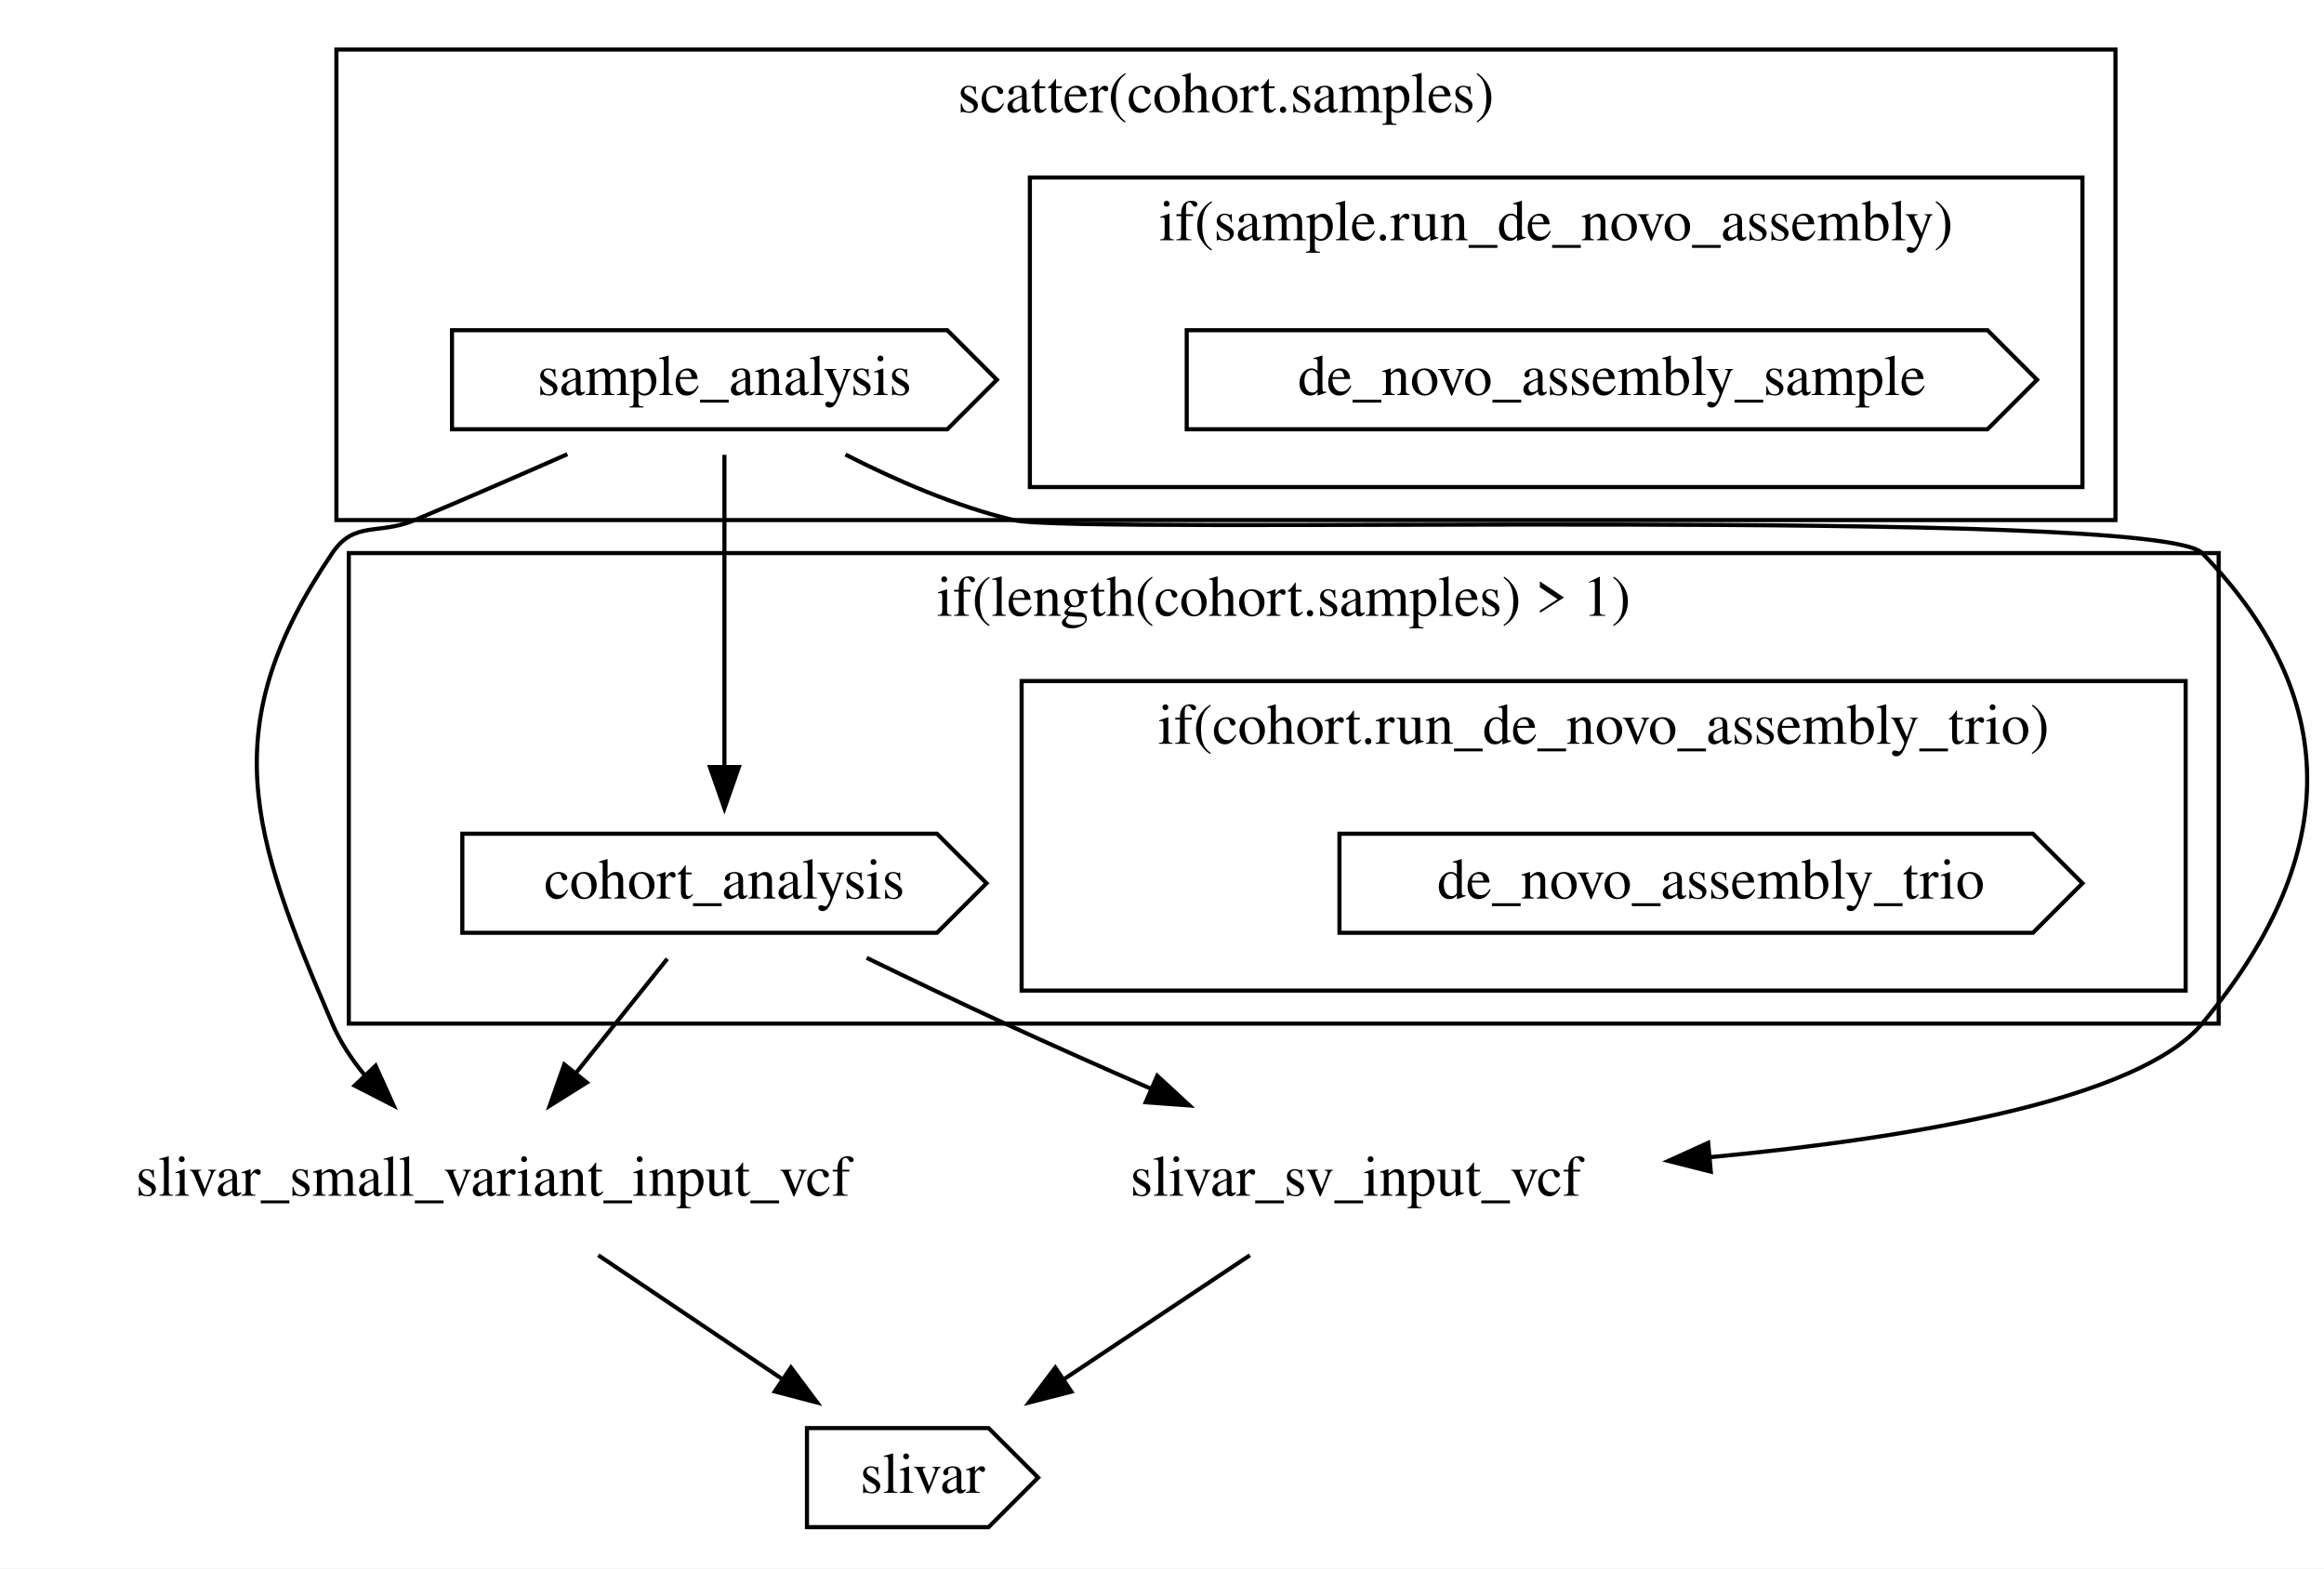
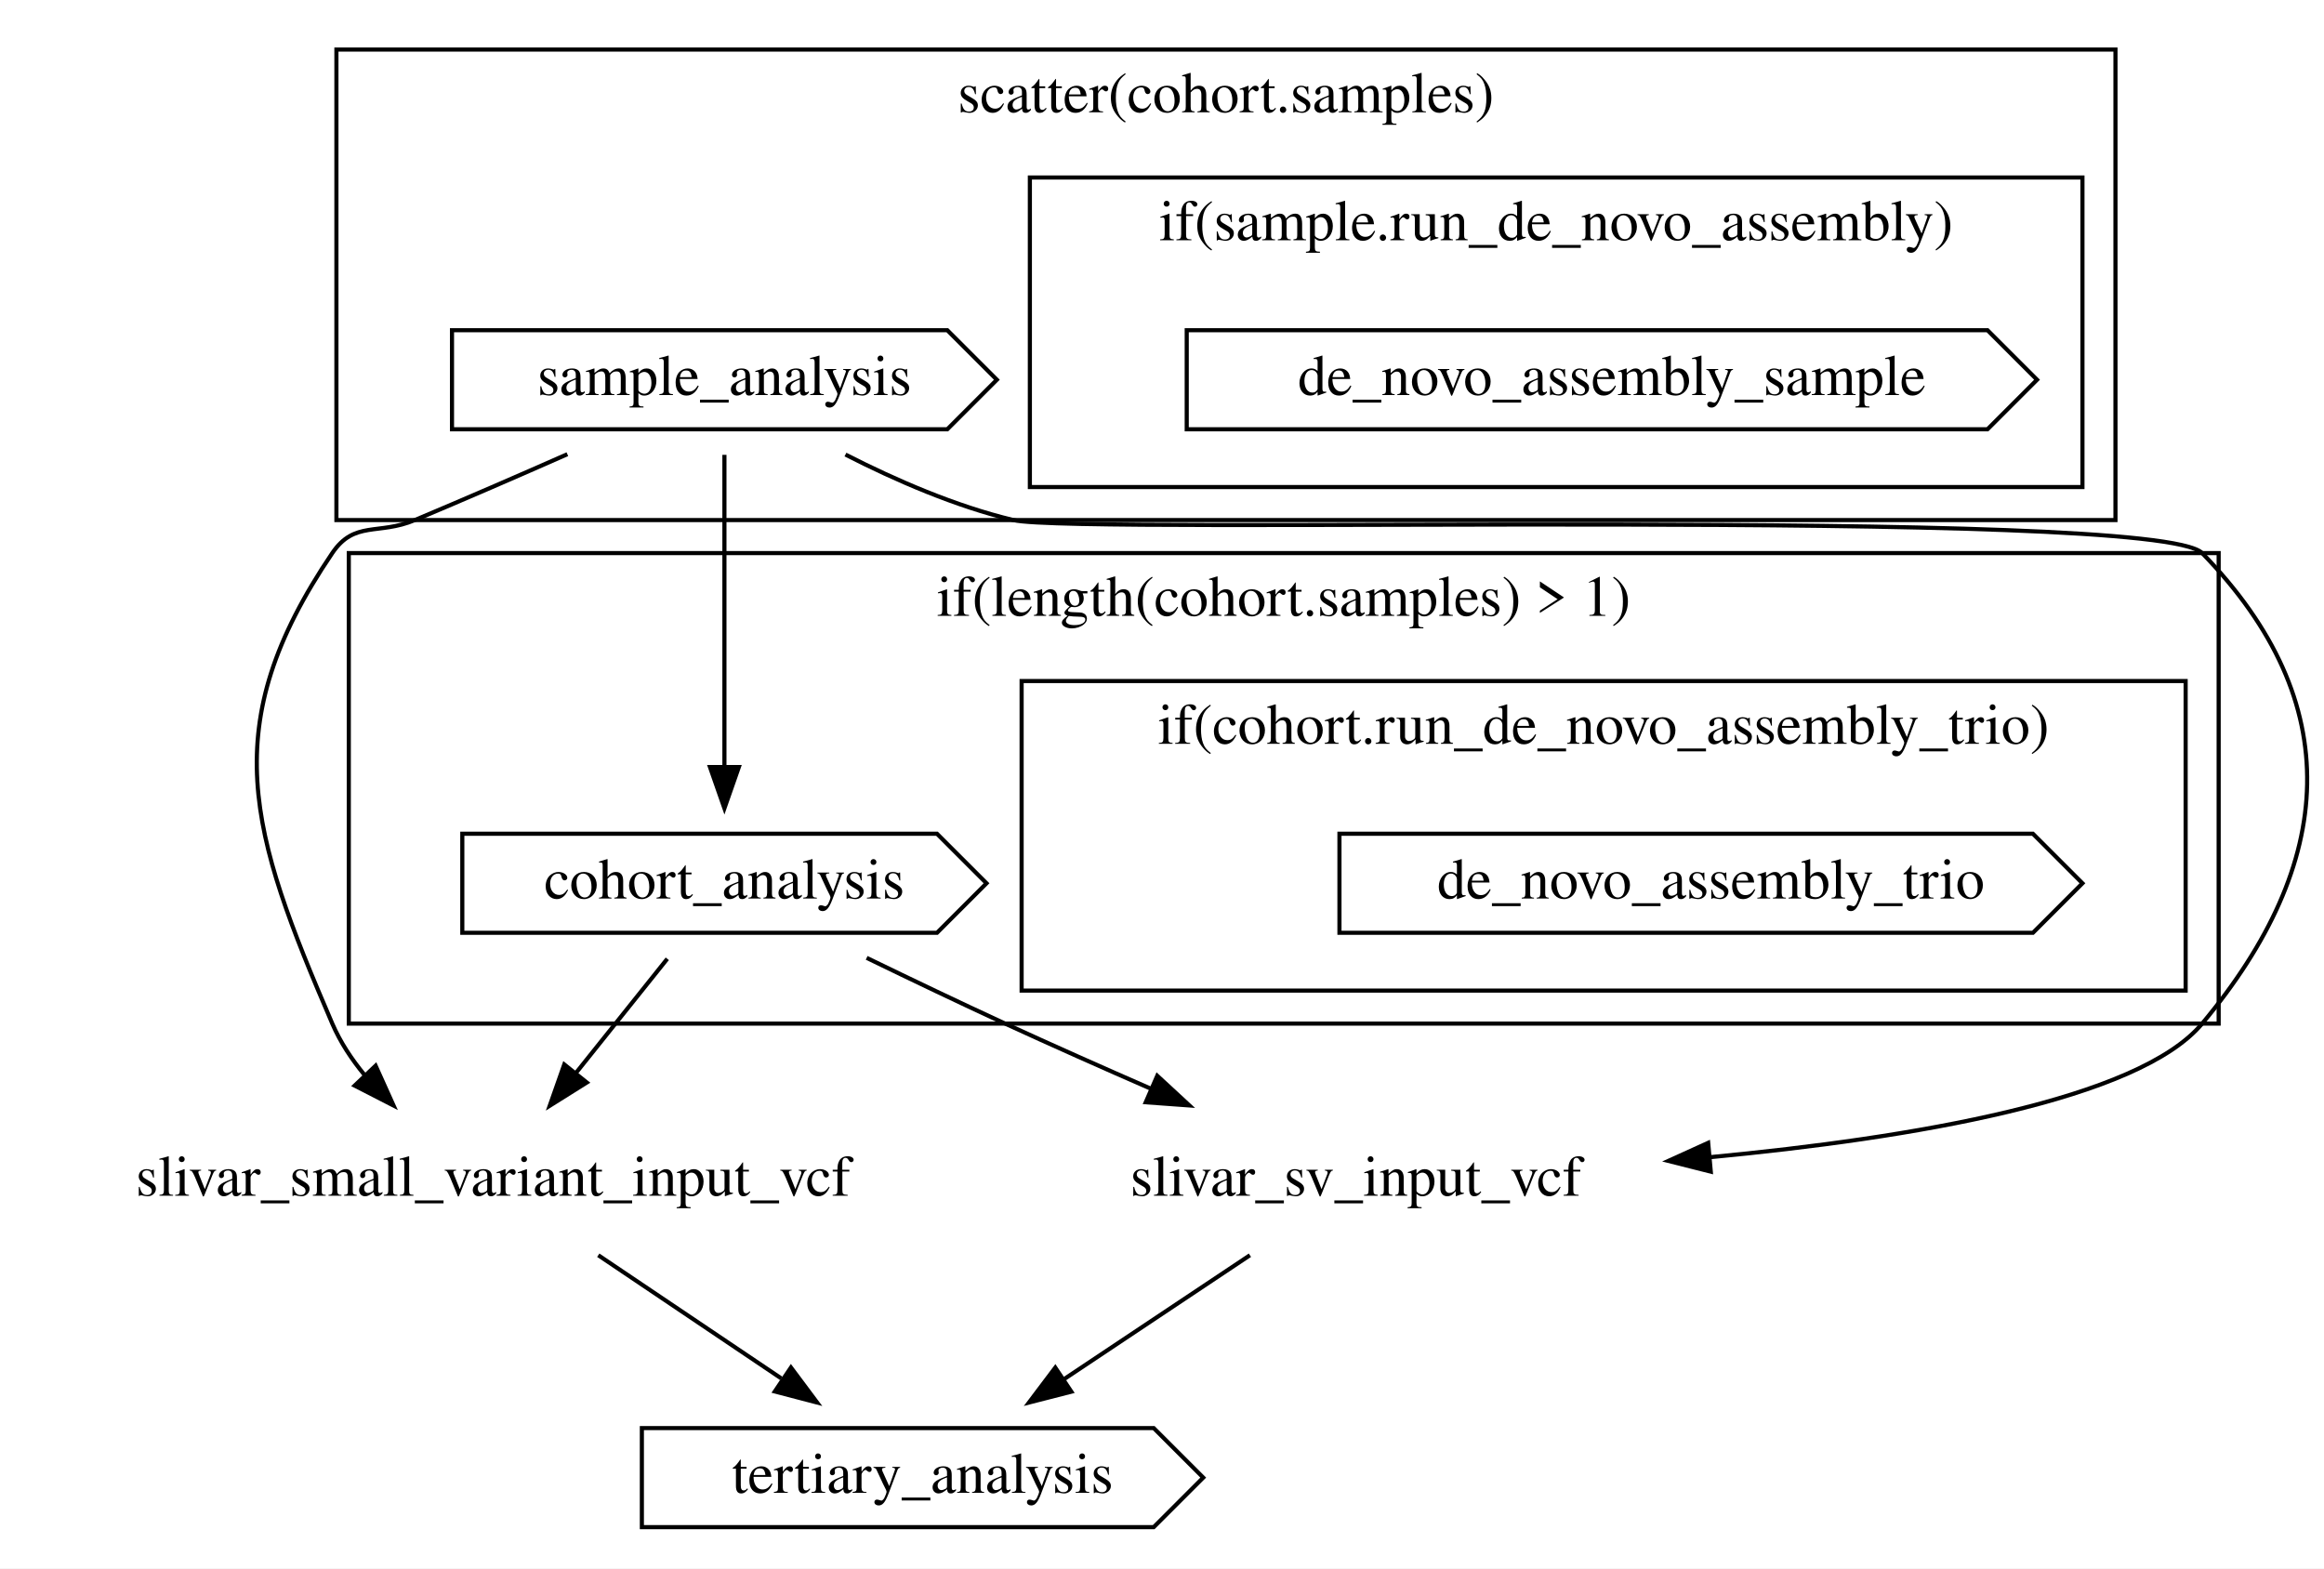
<svg xmlns="http://www.w3.org/2000/svg" width="563pt" height="380pt" viewBox="0.00 0.00 563.02 380.00">
  <g id="graph0" class="graph" transform="scale(1 1) rotate(0) translate(4 376)">
    <polygon fill="white" stroke="transparent" points="-4,4 -4,-376 559.02,-376 559.02,4 -4,4" />
    <g id="clust1" class="cluster">
      <polygon fill="none" stroke="black" points="77.5,-250 77.5,-364 508.5,-364 508.5,-250 77.5,-250" />
      <text text-anchor="middle" x="293" y="-348.8" font-family="Times,serif" font-size="14.00">scatter(cohort.samples)</text>
    </g>
    <g id="clust2" class="cluster">
      <polygon fill="none" stroke="black" points="245.5,-258 245.5,-333 500.5,-333 500.5,-258 245.5,-258" />
      <text text-anchor="middle" x="373" y="-317.8" font-family="Times,serif" font-size="14.00">if(sample.run_de_novo_assembly)</text>
    </g>
    <g id="clust3" class="cluster">
      <polygon fill="none" stroke="black" points="80.5,-128 80.5,-242 533.5,-242 533.5,-128 80.5,-128" />
      <text text-anchor="middle" x="307" y="-226.8" font-family="Times,serif" font-size="14.00">if(length(cohort.samples) &gt; 1)</text>
    </g>
    <g id="clust4" class="cluster">
      <polygon fill="none" stroke="black" points="243.5,-136 243.5,-211 525.5,-211 525.5,-136 243.5,-136" />
      <text text-anchor="middle" x="384.5" y="-195.8" font-family="Times,serif" font-size="14.00">if(cohort.run_de_novo_assembly_trio)</text>
    </g>
    <g id="node1" class="node">
      <polygon fill="none" stroke="black" points="225.5,-296 105.5,-296 105.5,-272 225.5,-272 237.5,-284 225.5,-296" />
      <text text-anchor="middle" x="171.5" y="-280.3" font-family="Times,serif" font-size="14.00">sample_analysis</text>
    </g>
    <g id="node5" class="node">
      <polygon fill="none" stroke="black" points="223,-174 108,-174 108,-150 223,-150 235,-162 223,-174" />
      <text text-anchor="middle" x="171.5" y="-158.3" font-family="Times,serif" font-size="14.00">cohort_analysis</text>
    </g>
    <g id="edge1" class="edge">
      <path fill="none" stroke="black" d="M171.5,-265.81C171.5,-246.11 171.5,-213.58 171.5,-190.39" />
      <polygon fill="black" stroke="black" points="175,-190.16 171.5,-180.16 168,-190.16 175,-190.16" />
    </g>
    <g id="node9" class="node">
      <text text-anchor="middle" x="115.5" y="-86.3" font-family="Times,serif" font-size="14.00">slivar_small_variant_input_vcf</text>
    </g>
-     <g id="edge3" class="edge">
+     <g id="edge2" class="edge">
      <path fill="none" stroke="black" d="M133.45,-265.96C121.65,-260.75 108.57,-255.07 96.5,-250 87.67,-246.29 81.87,-249.93 76.5,-242 48.09,-200.04 56.5,-174.55 76.5,-128 78.43,-123.52 81.19,-119.33 84.37,-115.49" />
      <polygon fill="black" stroke="black" points="87,-117.8 91.35,-108.14 81.92,-112.98 87,-117.8" />
    </g>
    <g id="node10" class="node">
      <text text-anchor="middle" x="324.5" y="-86.3" font-family="Times,serif" font-size="14.00">slivar_sv_input_vcf</text>
    </g>
-     <g id="edge5" class="edge">
+     <g id="edge4" class="edge">
      <path fill="none" stroke="black" d="M200.82,-265.87C212.99,-259.65 227.52,-253.34 241.5,-250 257.07,-246.29 518.34,-253.47 529.5,-242 564.83,-205.68 561.99,-166.88 529.5,-128 514.07,-109.53 459.28,-100.27 410.23,-95.63" />
      <polygon fill="black" stroke="black" points="410.46,-92.13 400.18,-94.73 409.83,-99.11 410.46,-92.13" />
    </g>
    <g id="node2" class="node">
      <polygon fill="none" stroke="black" points="477.5,-296 283.5,-296 283.5,-272 477.5,-272 489.5,-284 477.5,-296" />
      <text text-anchor="middle" x="386.5" y="-280.3" font-family="Times,serif" font-size="14.00">de_novo_assembly_sample</text>
    </g>
-     <g id="edge2" class="edge">
+     <g id="edge3" class="edge">
      <path fill="none" stroke="black" d="M157.66,-143.7C151.01,-135.39 142.92,-125.28 135.61,-116.14" />
      <polygon fill="black" stroke="black" points="138.16,-113.73 129.18,-108.1 132.7,-118.1 138.16,-113.73" />
    </g>
-     <g id="edge4" class="edge">
+     <g id="edge5" class="edge">
      <path fill="none" stroke="black" d="M205.96,-143.93C216.67,-138.73 228.53,-133.05 239.5,-128 250.92,-122.75 263.29,-117.25 274.96,-112.16" />
      <polygon fill="black" stroke="black" points="276.36,-115.36 284.14,-108.17 273.57,-108.94 276.36,-115.36" />
    </g>
    <g id="node6" class="node">
      <polygon fill="none" stroke="black" points="488.5,-174 320.5,-174 320.5,-150 488.5,-150 500.5,-162 488.5,-174" />
      <text text-anchor="middle" x="410.5" y="-158.3" font-family="Times,serif" font-size="14.00">de_novo_assembly_trio</text>
    </g>
    <g id="node11" class="node">
-       <polygon fill="none" stroke="black" points="235.5,-30 191.5,-30 191.5,-6 235.5,-6 247.5,-18 235.5,-30" />
-       <text text-anchor="middle" x="219.5" y="-14.3" font-family="Times,serif" font-size="14.00">slivar</text>
+       <polygon fill="none" stroke="black" points="275.5,-30 151.5,-30 151.5,-6 275.5,-6 287.5,-18 275.5,-30" />
+       <text text-anchor="middle" x="219.5" y="-14.3" font-family="Times,serif" font-size="14.00">tertiary_analysis</text>
    </g>
-     <g id="edge6" class="edge">
+     <g id="edge7" class="edge">
      <path fill="none" stroke="black" d="M140.94,-71.88C154.29,-62.89 170.82,-51.76 185.28,-42.03" />
      <polygon fill="black" stroke="black" points="187.62,-44.68 193.96,-36.19 183.71,-38.87 187.62,-44.68" />
    </g>
-     <g id="edge7" class="edge">
+     <g id="edge6" class="edge">
      <path fill="none" stroke="black" d="M298.81,-71.88C285.21,-62.81 268.33,-51.55 253.64,-41.76" />
      <polygon fill="black" stroke="black" points="255.55,-38.82 245.28,-36.19 251.66,-44.65 255.55,-38.82" />
    </g>
  </g>
</svg>
